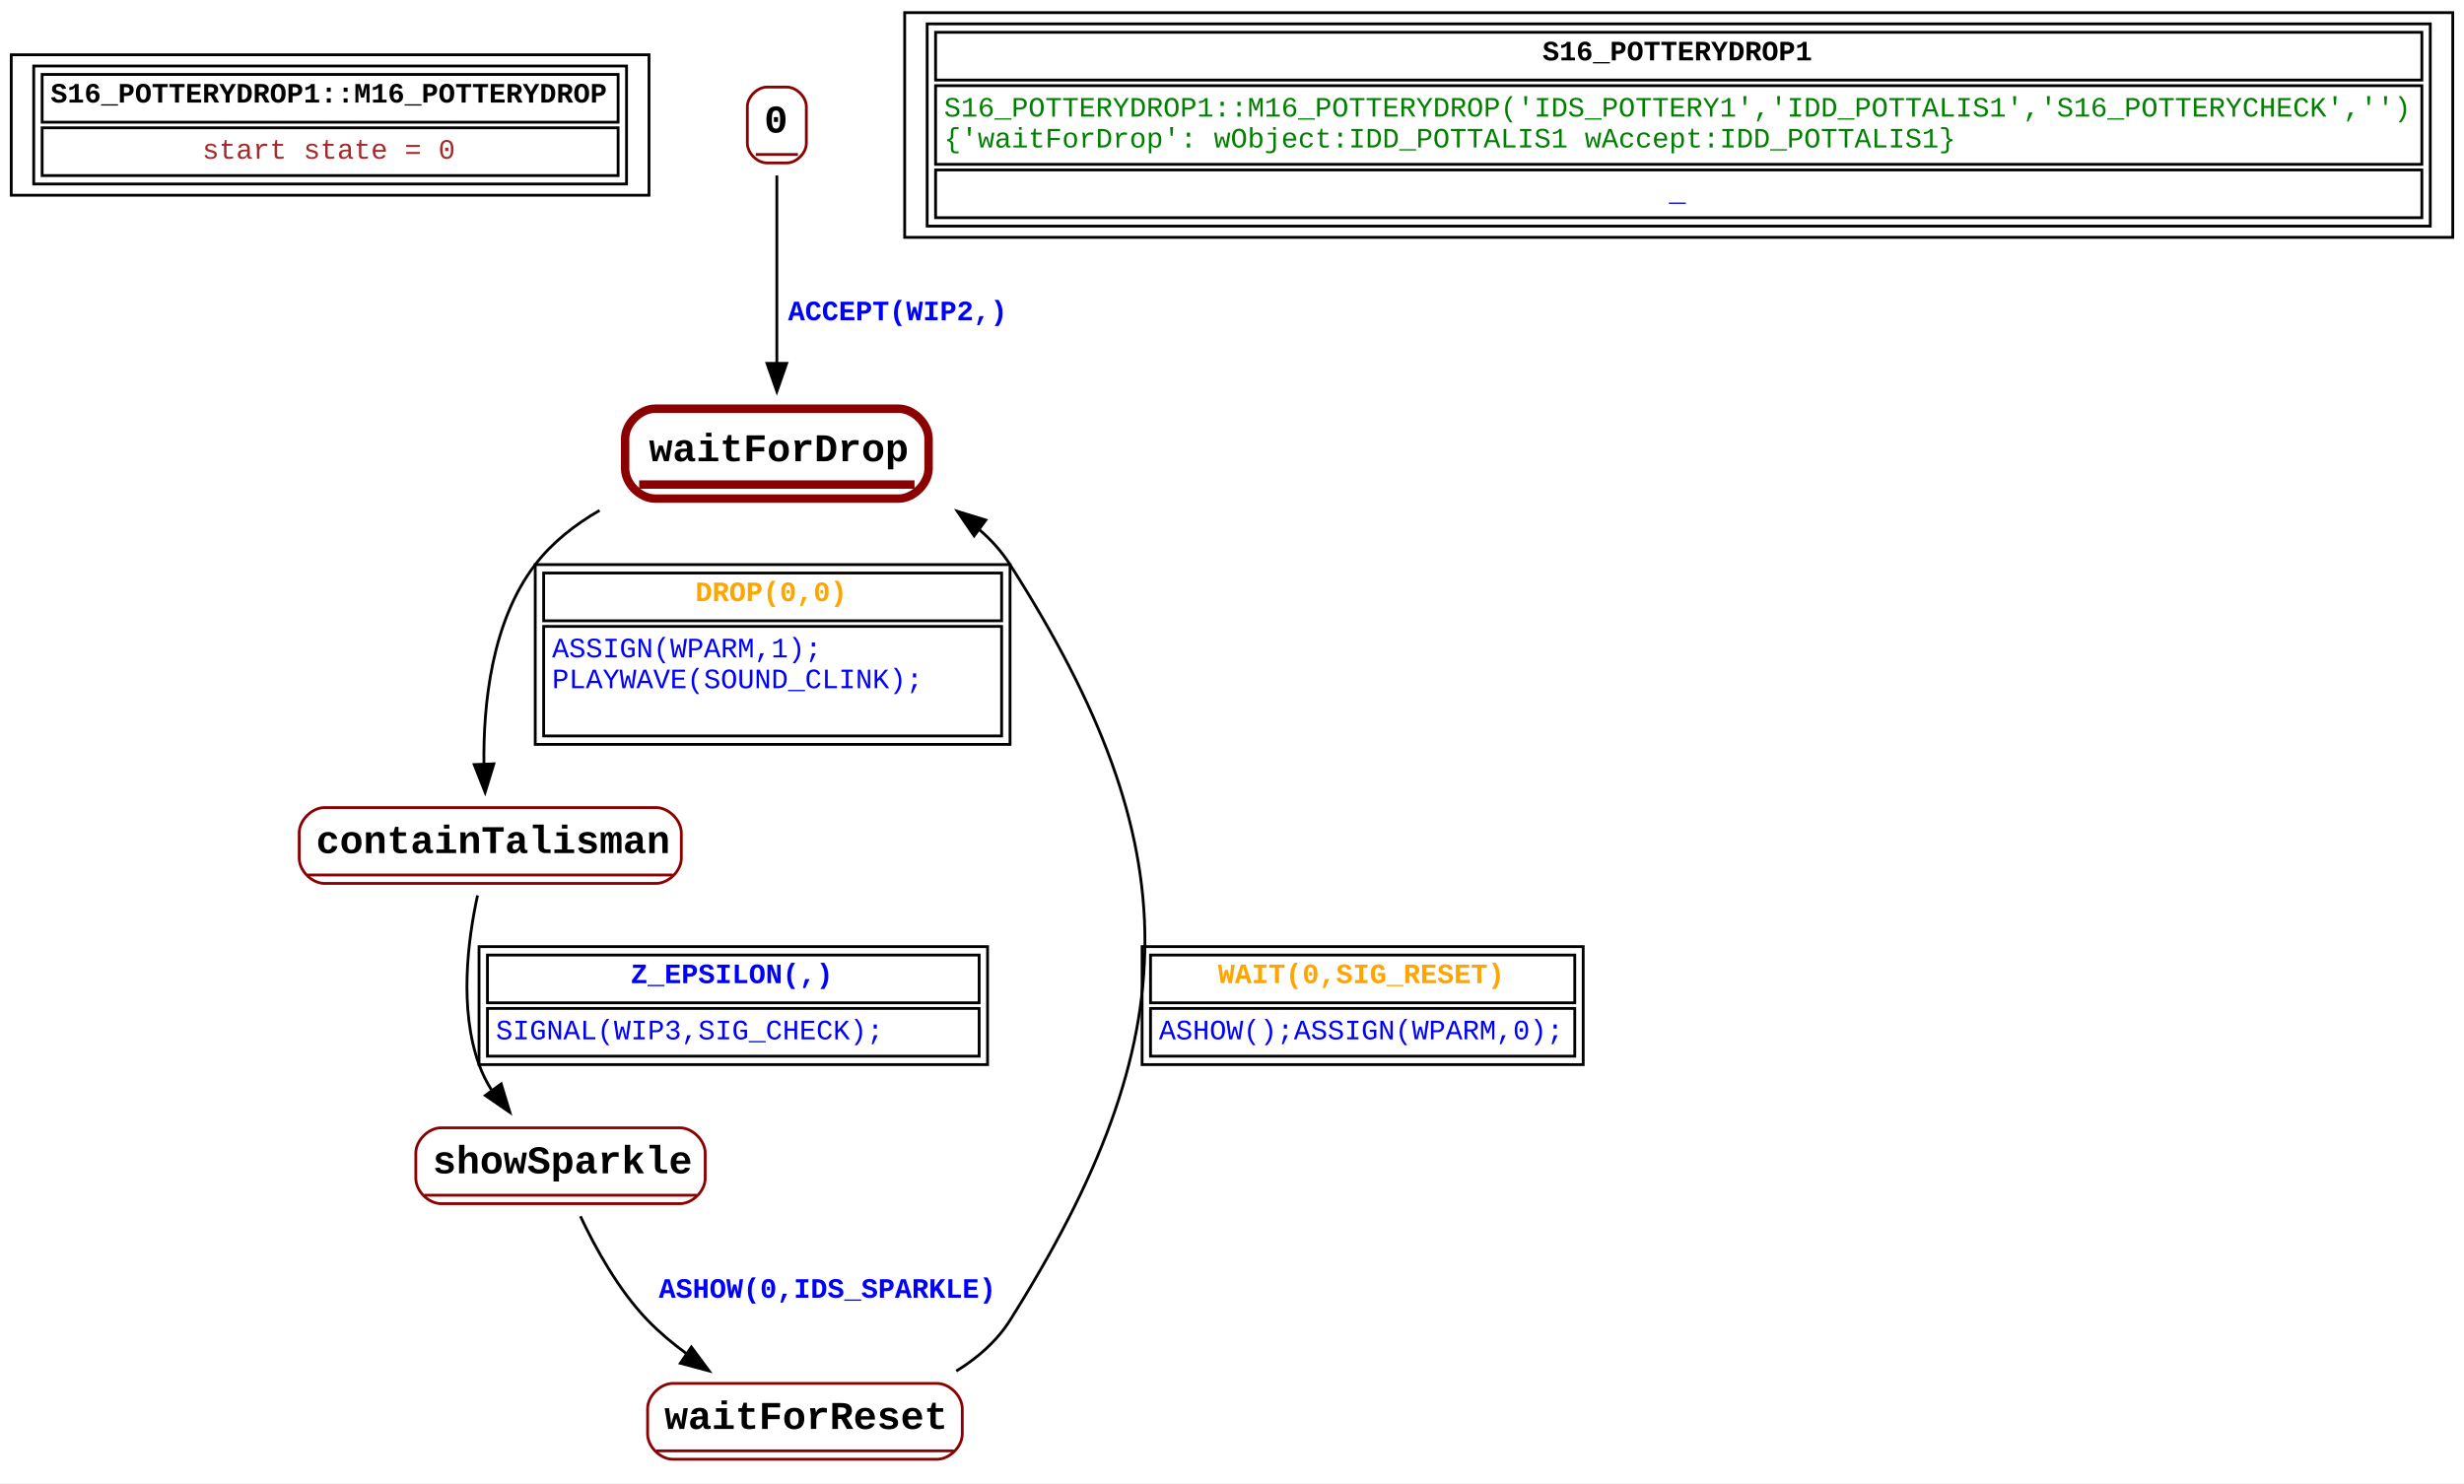
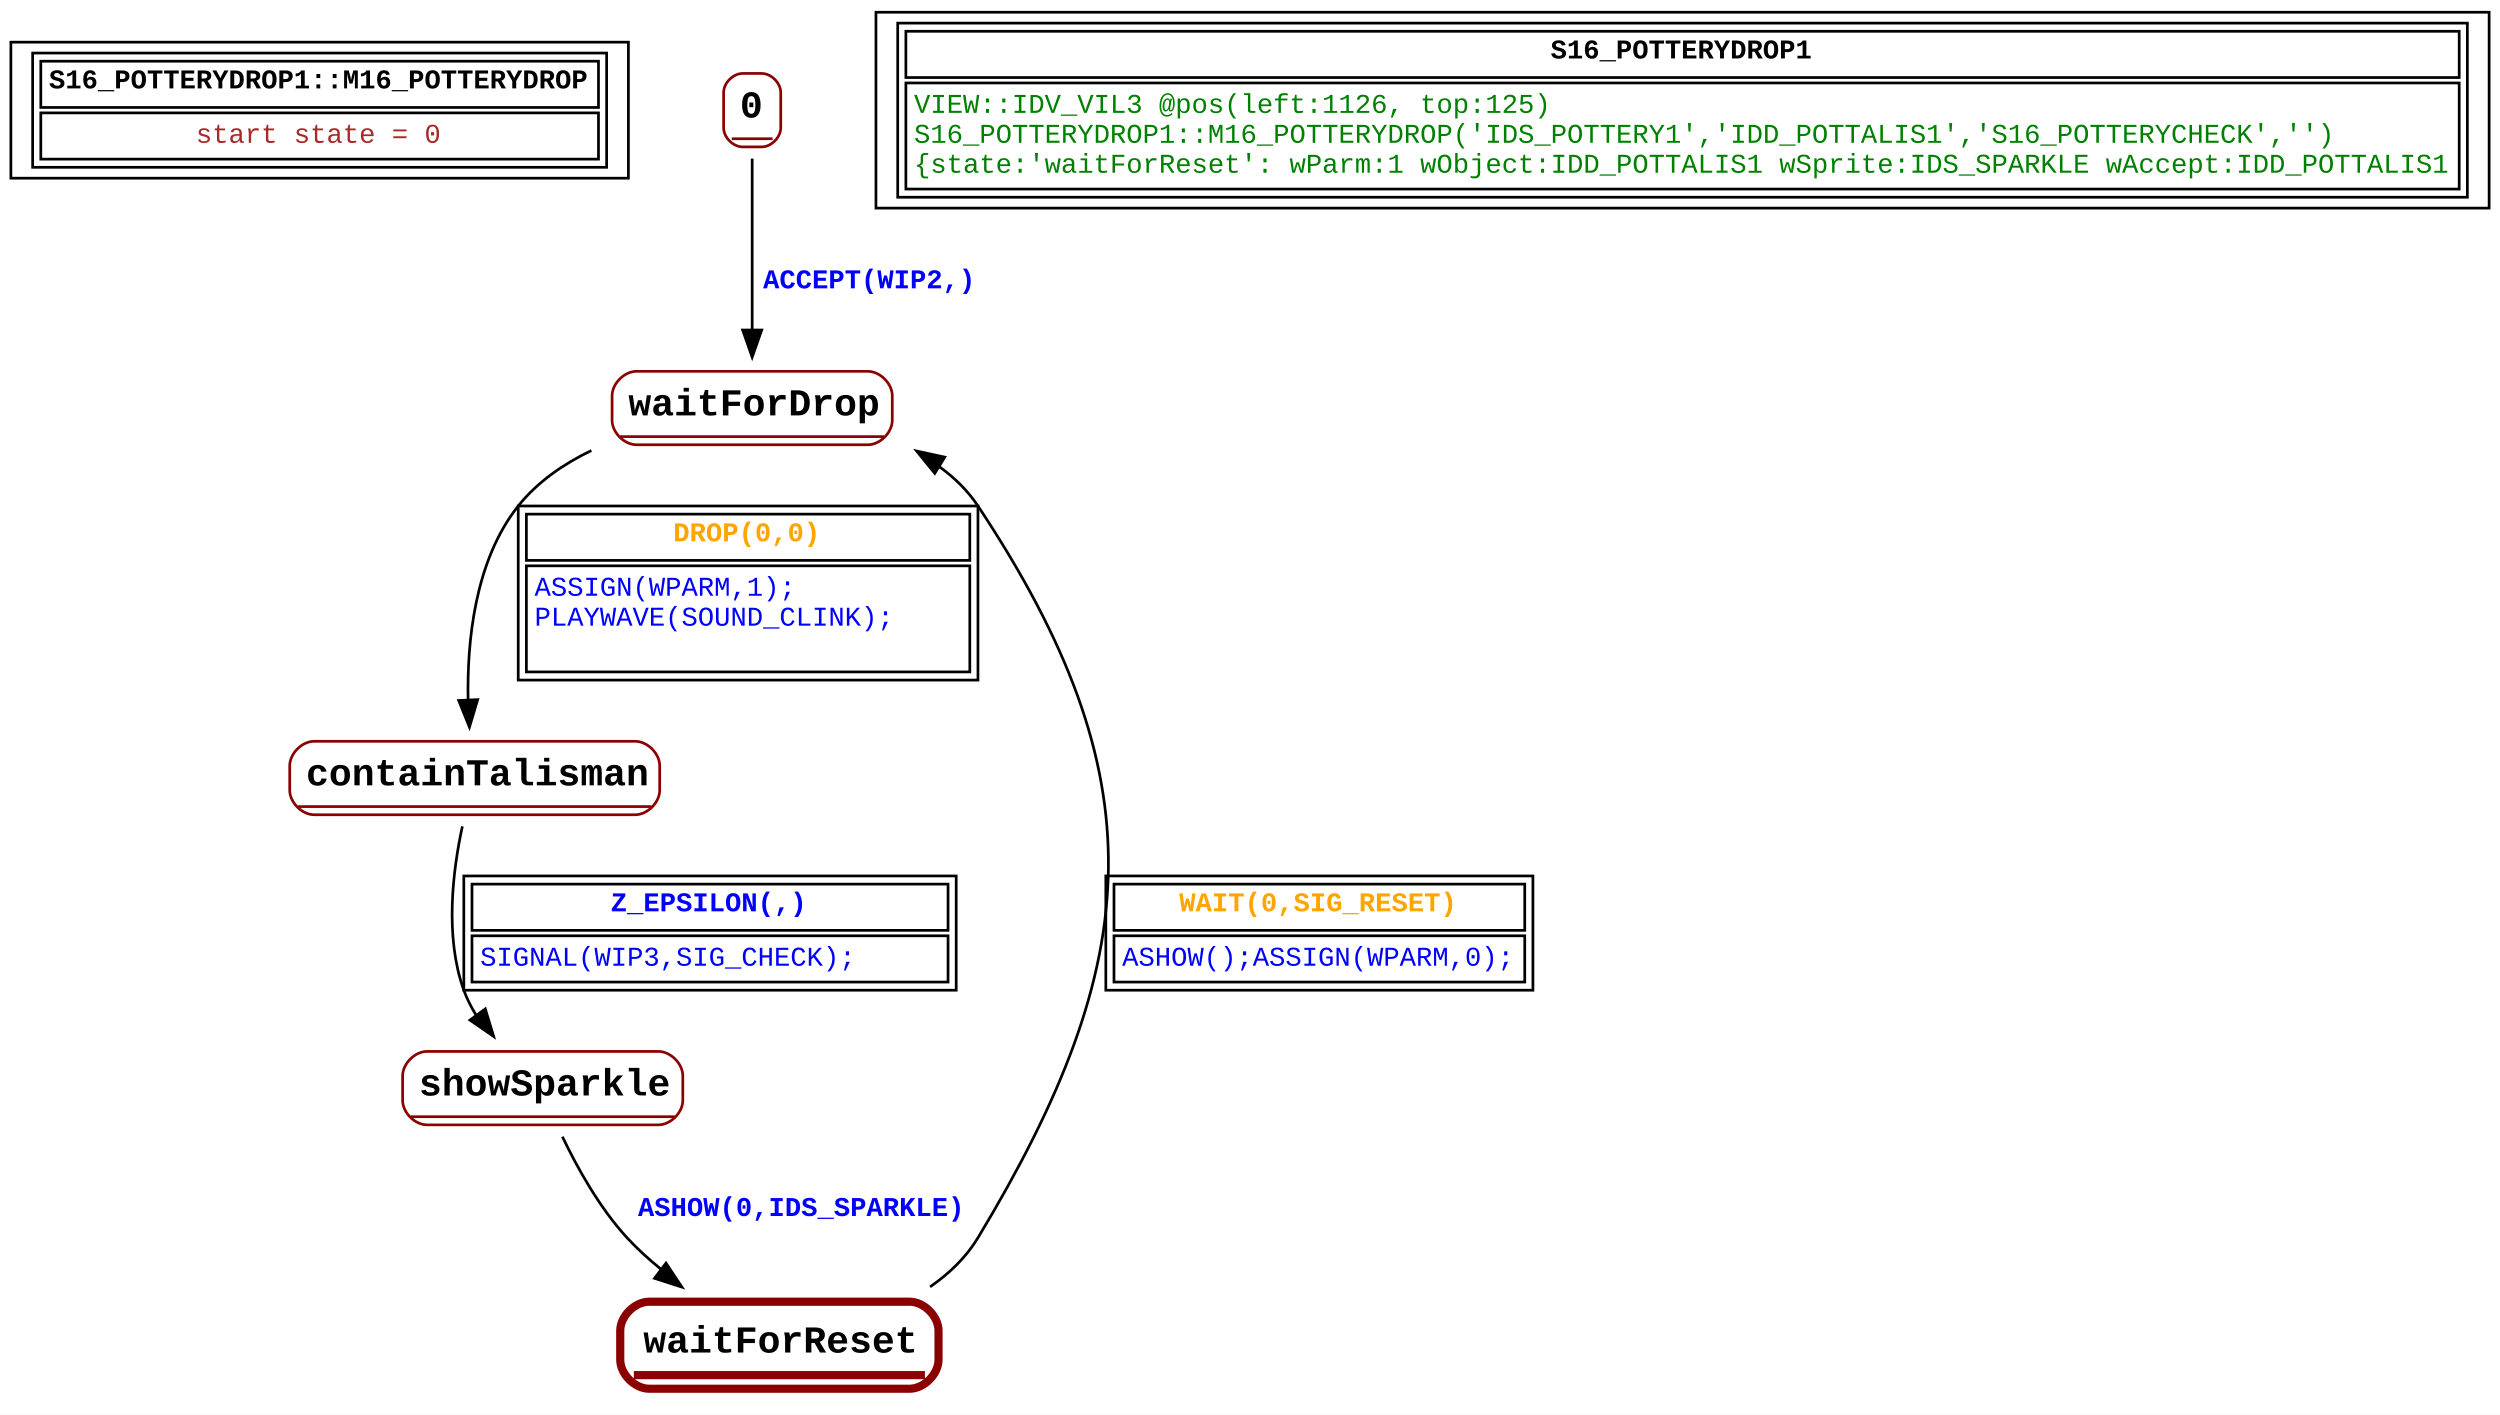
- <svg xmlns="http://www.w3.org/2000/svg" width="877pt" height="528pt" viewBox="0.00 0.00 877.00 528.00">
-   <g id="graph0" class="graph" transform="scale(1 1) rotate(0) translate(4 524)">
-     <polygon fill="white" stroke="none" points="-4,4 -4,-524 873,-524 873,4 -4,4" />
+ <svg xmlns="http://www.w3.org/2000/svg" width="919pt" height="520pt" viewBox="0.00 0.00 919.00 520.00">
+   <g id="graph0" class="graph" transform="scale(1 1) rotate(0) translate(4 516)">
+     <polygon fill="white" stroke="none" points="-4,4 -4,-516 915,-516 915,4 -4,4" />
    <g id="node1" class="node">
-       <polygon fill="none" stroke="black" points="0,-454.5 0,-504.5 227,-504.5 227,-454.5 0,-454.5" />
-       <polygon fill="none" stroke="black" points="11,-480.5 11,-497.5 216,-497.5 216,-480.5 11,-480.5" />
-       <text text-anchor="start" x="14" y="-487.5" font-family="Courier New" font-weight="bold" font-size="10.00">S16_POTTERYDROP1::M16_POTTERYDROP</text>
-       <polygon fill="none" stroke="black" points="11,-461.5 11,-478.5 216,-478.5 216,-461.5 11,-461.5" />
-       <text text-anchor="start" x="68" y="-467.5" font-family="Courier New" font-size="10.00" fill="brown">start state = 0</text>
-       <polygon fill="none" stroke="black" points="8,-458.5 8,-500.5 219,-500.5 219,-458.5 8,-458.5" />
+       <polygon fill="none" stroke="black" points="0,-450.5 0,-500.5 227,-500.5 227,-450.5 0,-450.5" />
+       <polygon fill="none" stroke="black" points="11,-476.5 11,-493.5 216,-493.5 216,-476.5 11,-476.5" />
+       <text text-anchor="start" x="14" y="-483.5" font-family="Courier New" font-weight="bold" font-size="10.00">S16_POTTERYDROP1::M16_POTTERYDROP</text>
+       <polygon fill="none" stroke="black" points="11,-457.5 11,-474.5 216,-474.5 216,-457.5 11,-457.5" />
+       <text text-anchor="start" x="68" y="-463.5" font-family="Courier New" font-size="10.00" fill="brown">start state = 0</text>
+       <polygon fill="none" stroke="black" points="8,-454.5 8,-496.5 219,-496.5 219,-454.5 8,-454.5" />
    </g>
    <g id="node2" class="node">
-       <polyline fill="none" stroke="darkred" points="265,-469 280,-469" />
-       <text text-anchor="start" x="268" y="-476.8" font-family="Courier New" font-weight="bold" font-size="14.00">0</text>
-       <path fill="none" stroke="darkred" d="M269,-466C269,-466 276,-466 276,-466 279.5,-466 283,-469.5 283,-473 283,-473 283,-486 283,-486 283,-489.5 279.5,-493 276,-493 276,-493 269,-493 269,-493 265.5,-493 262,-489.5 262,-486 262,-486 262,-473 262,-473 262,-469.5 265.5,-466 269,-466" />
+       <polyline fill="none" stroke="darkred" points="265,-465 280,-465" />
+       <text text-anchor="start" x="268" y="-472.8" font-family="Courier New" font-weight="bold" font-size="14.00">0</text>
+       <path fill="none" stroke="darkred" d="M269,-462C269,-462 276,-462 276,-462 279.5,-462 283,-465.5 283,-469 283,-469 283,-482 283,-482 283,-485.5 279.5,-489 276,-489 276,-489 269,-489 269,-489 265.5,-489 262,-485.5 262,-482 262,-482 262,-469 262,-469 262,-465.5 265.5,-462 269,-462" />
    </g>
    <g id="node3" class="node">
-       <polyline fill="none" stroke="darkred" stroke-width="3" points="223.5,-351.5 321.5,-351.5" />
-       <text text-anchor="start" x="227" y="-359.8" font-family="Courier New" font-weight="bold" font-size="14.00">waitForDrop</text>
-       <path fill="none" stroke="darkred" stroke-width="3" d="M229.17,-346.5C229.17,-346.5 315.83,-346.5 315.83,-346.5 321.17,-346.5 326.5,-351.83 326.5,-357.17 326.5,-357.17 326.5,-367.83 326.5,-367.83 326.5,-373.17 321.17,-378.5 315.83,-378.5 315.83,-378.5 229.17,-378.5 229.17,-378.5 223.83,-378.5 218.5,-373.17 218.5,-367.83 218.5,-367.83 218.5,-357.17 218.5,-357.17 218.5,-351.83 223.83,-346.5 229.17,-346.5" />
+       <polyline fill="none" stroke="darkred" points="224,-355.5 321,-355.5" />
+       <text text-anchor="start" x="227" y="-363.3" font-family="Courier New" font-weight="bold" font-size="14.00">waitForDrop</text>
+       <path fill="none" stroke="darkred" d="M230,-352.5C230,-352.5 315,-352.5 315,-352.5 319.5,-352.5 324,-357 324,-361.5 324,-361.5 324,-370.5 324,-370.5 324,-375 319.5,-379.5 315,-379.5 315,-379.5 230,-379.5 230,-379.5 225.5,-379.5 221,-375 221,-370.5 221,-370.5 221,-361.5 221,-361.5 221,-357 225.5,-352.5 230,-352.5" />
    </g>
    <g id="edge1" class="edge">
-       <path fill="none" stroke="black" d="M272.5,-461.53C272.5,-443.95 272.5,-416.08 272.5,-394.54" />
-       <polygon fill="black" stroke="black" points="276,-394.64 272.5,-384.64 269,-394.64 276,-394.64" />
+       <path fill="none" stroke="black" d="M272.5,-457.7C272.5,-440.82 272.5,-414.51 272.5,-394.57" />
+       <polygon fill="black" stroke="black" points="276,-394.68 272.5,-384.68 269,-394.68 276,-394.68" />
      <text text-anchor="start" x="276.5" y="-410" font-family="Courier New" font-weight="bold" font-size="10.00" fill="blue">ACCEPT(WIP2,)</text>
    </g>
    <g id="node4" class="node">
-       <polyline fill="none" stroke="darkred" points="105.5,-212.5 235.5,-212.5" />
-       <text text-anchor="start" x="108.5" y="-220.3" font-family="Courier New" font-weight="bold" font-size="14.00">containTalisman</text>
-       <path fill="none" stroke="darkred" d="M111.5,-209.5C111.5,-209.5 229.5,-209.5 229.5,-209.5 234,-209.5 238.5,-214 238.5,-218.5 238.5,-218.5 238.5,-227.5 238.5,-227.5 238.5,-232 234,-236.5 229.5,-236.5 229.5,-236.5 111.5,-236.5 111.5,-236.5 107,-236.5 102.5,-232 102.5,-227.5 102.5,-227.5 102.5,-218.5 102.5,-218.5 102.5,-214 107,-209.5 111.5,-209.5" />
+       <polyline fill="none" stroke="darkred" points="105.5,-219.5 235.5,-219.5" />
+       <text text-anchor="start" x="108.5" y="-227.3" font-family="Courier New" font-weight="bold" font-size="14.00">containTalisman</text>
+       <path fill="none" stroke="darkred" d="M111.5,-216.5C111.5,-216.5 229.5,-216.5 229.5,-216.5 234,-216.5 238.5,-221 238.5,-225.5 238.5,-225.5 238.5,-234.5 238.5,-234.5 238.5,-239 234,-243.5 229.5,-243.5 229.5,-243.5 111.5,-243.5 111.5,-243.5 107,-243.5 102.5,-239 102.5,-234.5 102.5,-234.5 102.5,-225.5 102.5,-225.5 102.5,-221 107,-216.5 111.5,-216.5" />
    </g>
    <g id="edge4" class="edge">
-       <path fill="none" stroke="black" d="M209.4,-342.29C200.64,-337.24 192.58,-330.91 186.5,-323 170.95,-302.75 167.96,-273.22 168.25,-251.68" />
-       <polygon fill="black" stroke="black" points="171.78,-252.07 168.67,-241.94 164.78,-251.8 171.78,-252.07" />
-       <polygon fill="none" stroke="black" points="189.5,-303 189.5,-320 352.5,-320 352.5,-303 189.5,-303" />
-       <text text-anchor="start" x="243.5" y="-310" font-family="Courier New" font-weight="bold" font-size="10.00" fill="orange">DROP(0,0)</text>
-       <polygon fill="none" stroke="black" points="189.5,-262 189.5,-301 352.5,-301 352.5,-262 189.5,-262" />
-       <text text-anchor="start" x="192.5" y="-290" font-family="Courier New" font-size="10.00" fill="blue">    ASSIGN(WPARM,1);</text>
-       <text text-anchor="start" x="192.5" y="-279" font-family="Courier New" font-size="10.00" fill="blue">    PLAYWAVE(SOUND_CLINK);</text>
-       <text text-anchor="start" x="192.5" y="-268" font-family="Courier New" font-size="10.00" fill="blue">    </text>
-       <polygon fill="none" stroke="black" points="186.5,-259 186.5,-323 355.5,-323 355.5,-259 186.5,-259" />
+       <path fill="none" stroke="black" d="M213.4,-350.4C203.14,-345.45 193.53,-338.83 186.5,-330 170.51,-309.91 167.63,-280.11 168.07,-258.45" />
+       <polygon fill="black" stroke="black" points="171.6,-258.82 168.57,-248.67 164.61,-258.5 171.6,-258.82" />
+       <polygon fill="none" stroke="black" points="189.5,-310 189.5,-327 352.5,-327 352.5,-310 189.5,-310" />
+       <text text-anchor="start" x="243.5" y="-317" font-family="Courier New" font-weight="bold" font-size="10.00" fill="orange">DROP(0,0)</text>
+       <polygon fill="none" stroke="black" points="189.5,-269 189.5,-308 352.5,-308 352.5,-269 189.5,-269" />
+       <text text-anchor="start" x="192.5" y="-297" font-family="Courier New" font-size="10.00" fill="blue">    ASSIGN(WPARM,1);</text>
+       <text text-anchor="start" x="192.5" y="-286" font-family="Courier New" font-size="10.00" fill="blue">    PLAYWAVE(SOUND_CLINK);</text>
+       <text text-anchor="start" x="192.5" y="-275" font-family="Courier New" font-size="10.00" fill="blue">    </text>
+       <polygon fill="none" stroke="black" points="186.5,-266 186.5,-330 355.5,-330 355.5,-266 186.5,-266" />
    </g>
    <g id="node5" class="node">
-       <polyline fill="none" stroke="darkred" points="147,-98.5 244,-98.5" />
-       <text text-anchor="start" x="150" y="-106.3" font-family="Courier New" font-weight="bold" font-size="14.00">showSparkle</text>
-       <path fill="none" stroke="darkred" d="M153,-95.5C153,-95.5 238,-95.5 238,-95.5 242.5,-95.5 247,-100 247,-104.5 247,-104.5 247,-113.5 247,-113.5 247,-118 242.5,-122.5 238,-122.5 238,-122.5 153,-122.5 153,-122.5 148.5,-122.5 144,-118 144,-113.5 144,-113.5 144,-104.5 144,-104.5 144,-100 148.5,-95.5 153,-95.5" />
+       <polyline fill="none" stroke="darkred" points="147,-105.5 244,-105.5" />
+       <text text-anchor="start" x="150" y="-113.3" font-family="Courier New" font-weight="bold" font-size="14.00">showSparkle</text>
+       <path fill="none" stroke="darkred" d="M153,-102.5C153,-102.5 238,-102.5 238,-102.5 242.5,-102.5 247,-107 247,-111.5 247,-111.5 247,-120.5 247,-120.5 247,-125 242.5,-129.5 238,-129.5 238,-129.5 153,-129.5 153,-129.5 148.5,-129.5 144,-125 144,-120.5 144,-120.5 144,-111.5 144,-111.5 144,-107 148.5,-102.5 153,-102.5" />
    </g>
    <g id="edge2" class="edge">
-       <path fill="none" stroke="black" d="M165.97,-205.23C162.49,-189.25 159.37,-164.77 166.5,-145 167.64,-141.84 169.21,-138.75 171.02,-135.82" />
-       <polygon fill="black" stroke="black" points="174.39,-138.14 177.47,-128 168.74,-134.01 174.39,-138.14" />
-       <polygon fill="none" stroke="black" points="169.5,-167 169.5,-184 344.5,-184 344.5,-167 169.5,-167" />
-       <text text-anchor="start" x="220.5" y="-174" font-family="Courier New" font-weight="bold" font-size="10.00" fill="blue">Z_EPSILON(,)</text>
-       <polygon fill="none" stroke="black" points="169.5,-148 169.5,-165 344.5,-165 344.5,-148 169.5,-148" />
-       <text text-anchor="start" x="172.5" y="-154" font-family="Courier New" font-size="10.00" fill="blue">    SIGNAL(WIP3,SIG_CHECK); </text>
-       <polygon fill="none" stroke="black" points="166.5,-145 166.5,-187 347.5,-187 347.5,-145 166.5,-145" />
+       <path fill="none" stroke="black" d="M165.97,-212.23C162.49,-196.25 159.37,-171.77 166.5,-152 167.64,-148.84 169.21,-145.75 171.02,-142.82" />
+       <polygon fill="black" stroke="black" points="174.39,-145.14 177.47,-135 168.74,-141.01 174.39,-145.14" />
+       <polygon fill="none" stroke="black" points="169.5,-174 169.5,-191 344.5,-191 344.5,-174 169.5,-174" />
+       <text text-anchor="start" x="220.5" y="-181" font-family="Courier New" font-weight="bold" font-size="10.00" fill="blue">Z_EPSILON(,)</text>
+       <polygon fill="none" stroke="black" points="169.5,-155 169.5,-172 344.5,-172 344.5,-155 169.5,-155" />
+       <text text-anchor="start" x="172.5" y="-161" font-family="Courier New" font-size="10.00" fill="blue">    SIGNAL(WIP3,SIG_CHECK); </text>
+       <polygon fill="none" stroke="black" points="166.5,-152 166.5,-194 347.5,-194 347.5,-152 166.5,-152" />
    </g>
    <g id="node6" class="node">
-       <polyline fill="none" stroke="darkred" points="229.5,-7.5 335.5,-7.5" />
-       <text text-anchor="start" x="232.5" y="-15.3" font-family="Courier New" font-weight="bold" font-size="14.00">waitForReset</text>
-       <path fill="none" stroke="darkred" d="M235.5,-4.5C235.5,-4.5 329.5,-4.5 329.5,-4.5 334,-4.5 338.5,-9 338.5,-13.5 338.5,-13.5 338.5,-22.5 338.5,-22.5 338.5,-27 334,-31.5 329.5,-31.5 329.5,-31.5 235.5,-31.5 235.5,-31.5 231,-31.5 226.5,-27 226.5,-22.5 226.5,-22.5 226.5,-13.5 226.5,-13.5 226.5,-9 231,-4.5 235.5,-4.5" />
+       <polyline fill="none" stroke="darkred" stroke-width="3" points="229,-10.5 336,-10.5" />
+       <text text-anchor="start" x="232.5" y="-18.8" font-family="Courier New" font-weight="bold" font-size="14.00">waitForReset</text>
+       <path fill="none" stroke="darkred" stroke-width="3" d="M234.67,-5.5C234.67,-5.5 330.33,-5.5 330.33,-5.5 335.67,-5.5 341,-10.83 341,-16.17 341,-16.17 341,-26.83 341,-26.83 341,-32.17 335.67,-37.5 330.33,-37.5 330.33,-37.5 234.67,-37.5 234.67,-37.5 229.33,-37.5 224,-32.17 224,-26.83 224,-26.83 224,-16.17 224,-16.17 224,-10.83 229.33,-5.5 234.67,-5.5" />
    </g>
    <g id="edge3" class="edge">
-       <path fill="none" stroke="black" d="M202.59,-91.01C207.95,-79.6 216.15,-64.74 226.5,-54 230.63,-49.72 235.38,-45.73 240.34,-42.1" />
-       <polygon fill="black" stroke="black" points="242.08,-44.47 248.39,-35.96 238.15,-38.68 242.08,-44.47" />
-       <text text-anchor="start" x="230.5" y="-62" font-family="Courier New" font-weight="bold" font-size="10.00" fill="blue">ASHOW(0,IDS_SPARKLE)</text>
+       <path fill="none" stroke="black" d="M202.74,-98.15C208.17,-86.8 216.39,-71.97 226.5,-61 230.25,-56.93 234.51,-53.06 238.96,-49.45" />
+       <polygon fill="black" stroke="black" points="240.82,-51.68 246.68,-42.85 236.6,-46.09 240.82,-51.68" />
+       <text text-anchor="start" x="230.5" y="-69" font-family="Courier New" font-weight="bold" font-size="10.00" fill="blue">ASHOW(0,IDS_SPARKLE)</text>
    </g>
    <g id="edge5" class="edge">
-       <path fill="none" stroke="black" d="M336.37,-35.91C343.97,-40.58 350.78,-46.51 355.5,-54 419.19,-155.18 419.84,-222.23 355.5,-323 352.48,-327.73 348.71,-331.89 344.46,-335.55" />
-       <polygon fill="black" stroke="black" points="342.72,-333.22 336.75,-341.97 346.88,-338.85 342.72,-333.22" />
-       <polygon fill="none" stroke="black" points="405.5,-167 405.5,-184 556.5,-184 556.5,-167 405.5,-167" />
-       <text text-anchor="start" x="429.5" y="-174" font-family="Courier New" font-weight="bold" font-size="10.00" fill="orange">WAIT(0,SIG_RESET)</text>
-       <polygon fill="none" stroke="black" points="405.5,-148 405.5,-165 556.5,-165 556.5,-148 405.5,-148" />
-       <text text-anchor="start" x="408.5" y="-154" font-family="Courier New" font-size="10.00" fill="blue">ASHOW();ASSIGN(WPARM,0);</text>
-       <polygon fill="none" stroke="black" points="402.5,-145 402.5,-187 559.5,-187 559.5,-145 402.5,-145" />
+       <path fill="none" stroke="black" d="M337.9,-42.95C344.9,-47.81 351.13,-53.76 355.5,-61 417.25,-163.38 421.6,-230.38 355.5,-330 351.7,-335.73 346.75,-340.52 341.17,-344.53" />
+       <polygon fill="black" stroke="black" points="339.63,-341.99 332.95,-350.21 343.3,-347.95 339.63,-341.99" />
+       <polygon fill="none" stroke="black" points="405.5,-174 405.5,-191 556.5,-191 556.5,-174 405.5,-174" />
+       <text text-anchor="start" x="429.5" y="-181" font-family="Courier New" font-weight="bold" font-size="10.00" fill="orange">WAIT(0,SIG_RESET)</text>
+       <polygon fill="none" stroke="black" points="405.5,-155 405.5,-172 556.5,-172 556.5,-155 405.5,-155" />
+       <text text-anchor="start" x="408.5" y="-161" font-family="Courier New" font-size="10.00" fill="blue">ASHOW();ASSIGN(WPARM,0);</text>
+       <polygon fill="none" stroke="black" points="402.5,-152 402.5,-194 559.5,-194 559.5,-152 402.5,-152" />
    </g>
    <g id="node7" class="node">
-       <polygon fill="none" stroke="black" points="318,-439.5 318,-519.5 869,-519.5 869,-439.5 318,-439.5" />
-       <polygon fill="none" stroke="black" points="329,-495.5 329,-512.5 858,-512.5 858,-495.5 329,-495.5" />
-       <text text-anchor="start" x="545" y="-502.5" font-family="Courier New" font-weight="bold" font-size="10.00">S16_POTTERYDROP1</text>
-       <polygon fill="none" stroke="black" points="329,-465.5 329,-493.5 858,-493.5 858,-465.5 329,-465.5" />
-       <text text-anchor="start" x="332" y="-482.5" font-family="Courier New" font-size="10.00" fill="green">S16_POTTERYDROP1::M16_POTTERYDROP('IDS_POTTERY1','IDD_POTTALIS1','S16_POTTERYCHECK','')</text>
-       <text text-anchor="start" x="332" y="-471.5" font-family="Courier New" font-size="10.00" fill="green">{'waitForDrop': wObject:IDD_POTTALIS1 wAccept:IDD_POTTALIS1}</text>
-       <polygon fill="none" stroke="black" points="329,-446.5 329,-463.5 858,-463.5 858,-446.5 329,-446.5" />
-       <text text-anchor="start" x="590" y="-452.5" font-family="Courier New" font-size="10.00" fill="blue">_</text>
-       <polygon fill="none" stroke="black" points="326,-443.5 326,-515.5 861,-515.5 861,-443.5 326,-443.5" />
+       <polygon fill="none" stroke="black" points="318,-439.5 318,-511.5 911,-511.5 911,-439.5 318,-439.5" />
+       <polygon fill="none" stroke="black" points="329,-487.5 329,-504.5 900,-504.5 900,-487.5 329,-487.5" />
+       <text text-anchor="start" x="566" y="-494.5" font-family="Courier New" font-weight="bold" font-size="10.00">S16_POTTERYDROP1</text>
+       <polygon fill="none" stroke="black" points="329,-446.5 329,-485.5 900,-485.5 900,-446.5 329,-446.5" />
+       <text text-anchor="start" x="332" y="-474.5" font-family="Courier New" font-size="10.00" fill="green">VIEW::IDV_VIL3 @pos(left:1126, top:125)</text>
+       <text text-anchor="start" x="332" y="-463.5" font-family="Courier New" font-size="10.00" fill="green">S16_POTTERYDROP1::M16_POTTERYDROP('IDS_POTTERY1','IDD_POTTALIS1','S16_POTTERYCHECK','')</text>
+       <text text-anchor="start" x="332" y="-452.5" font-family="Courier New" font-size="10.00" fill="green">{state:'waitForReset': wParm:1 wObject:IDD_POTTALIS1 wSprite:IDS_SPARKLE wAccept:IDD_POTTALIS1</text>
+       <polygon fill="none" stroke="black" points="326,-443.5 326,-507.5 903,-507.5 903,-443.5 326,-443.5" />
    </g>
  </g>
</svg>
